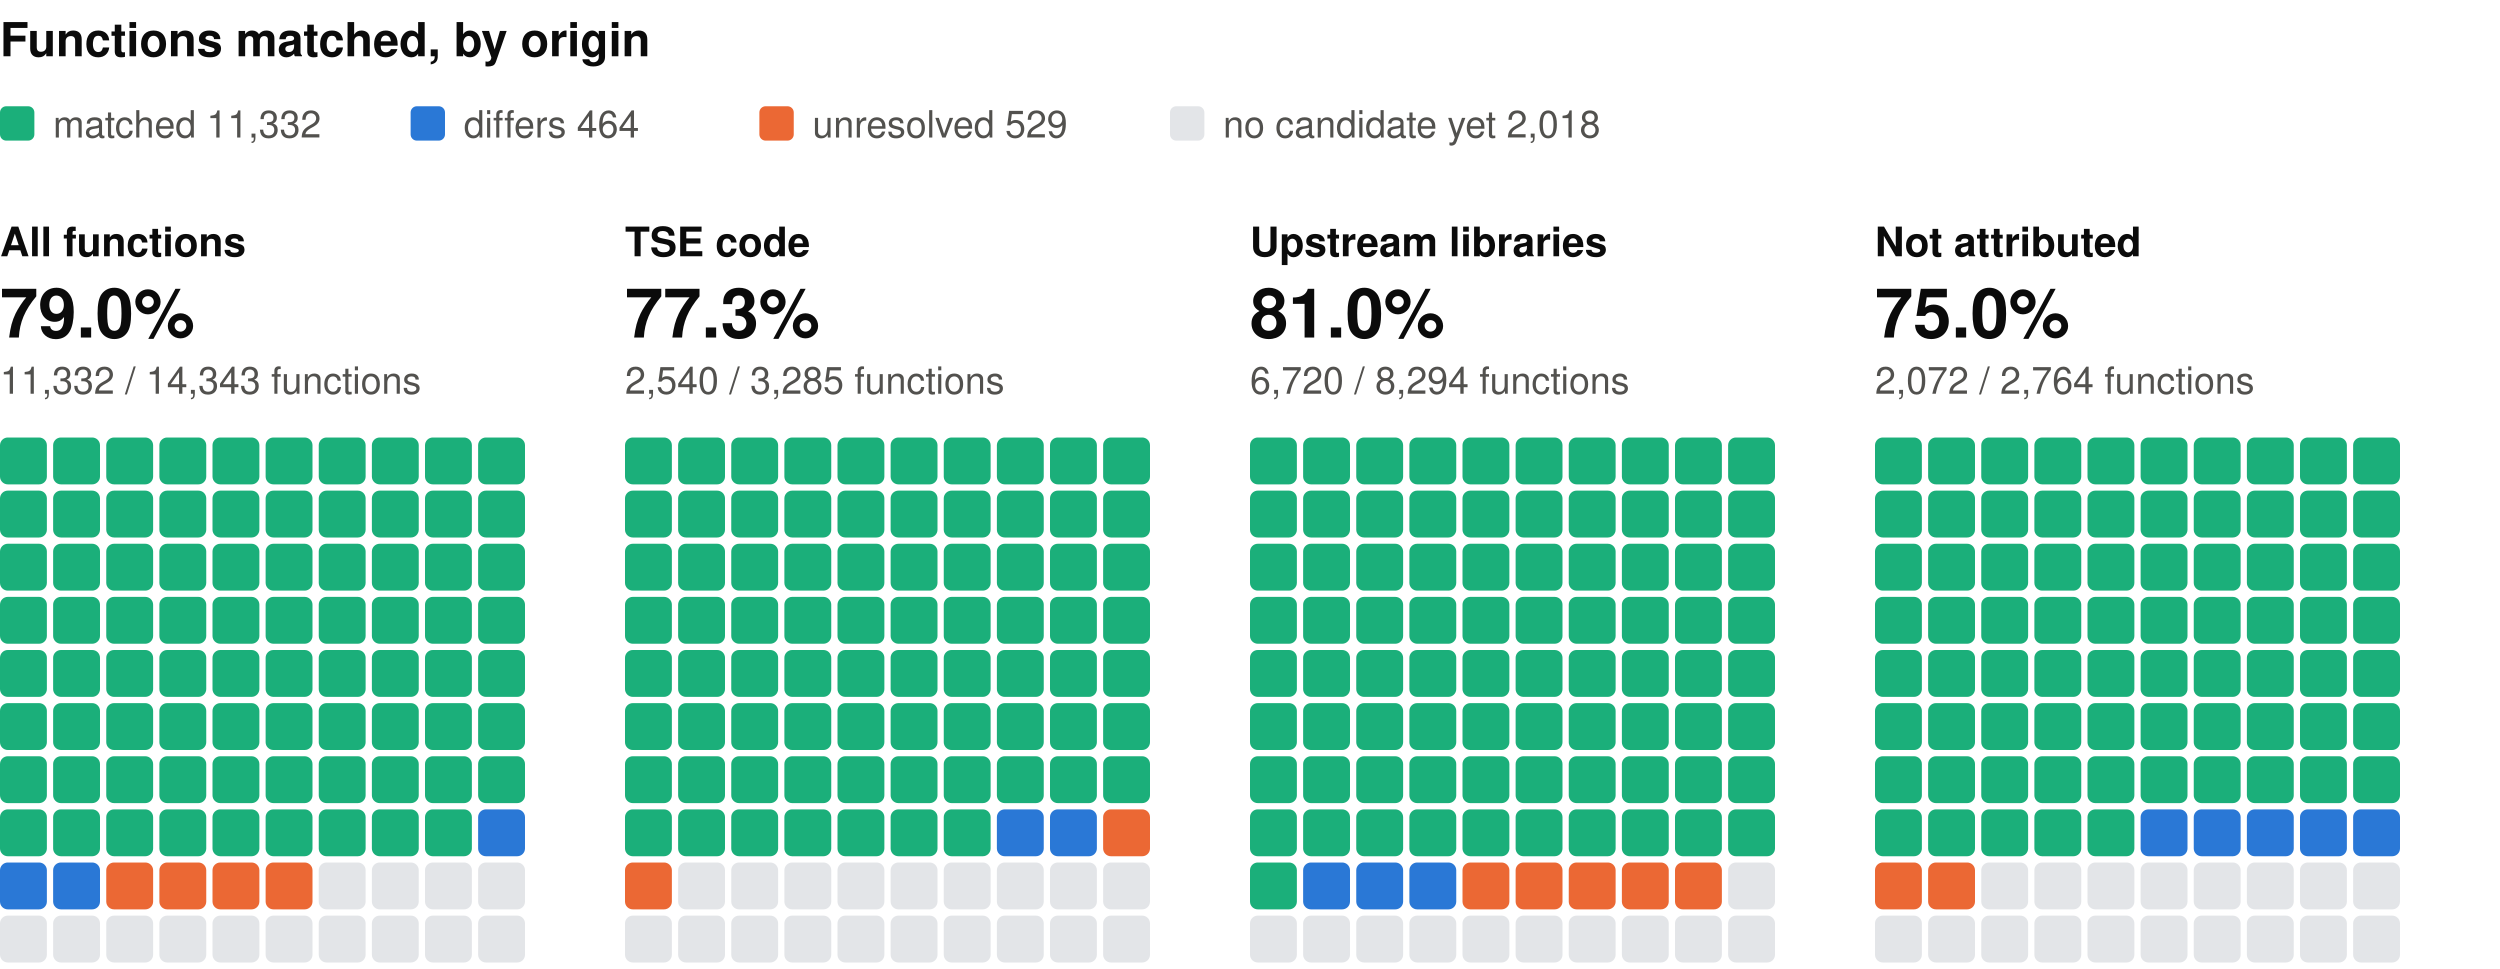
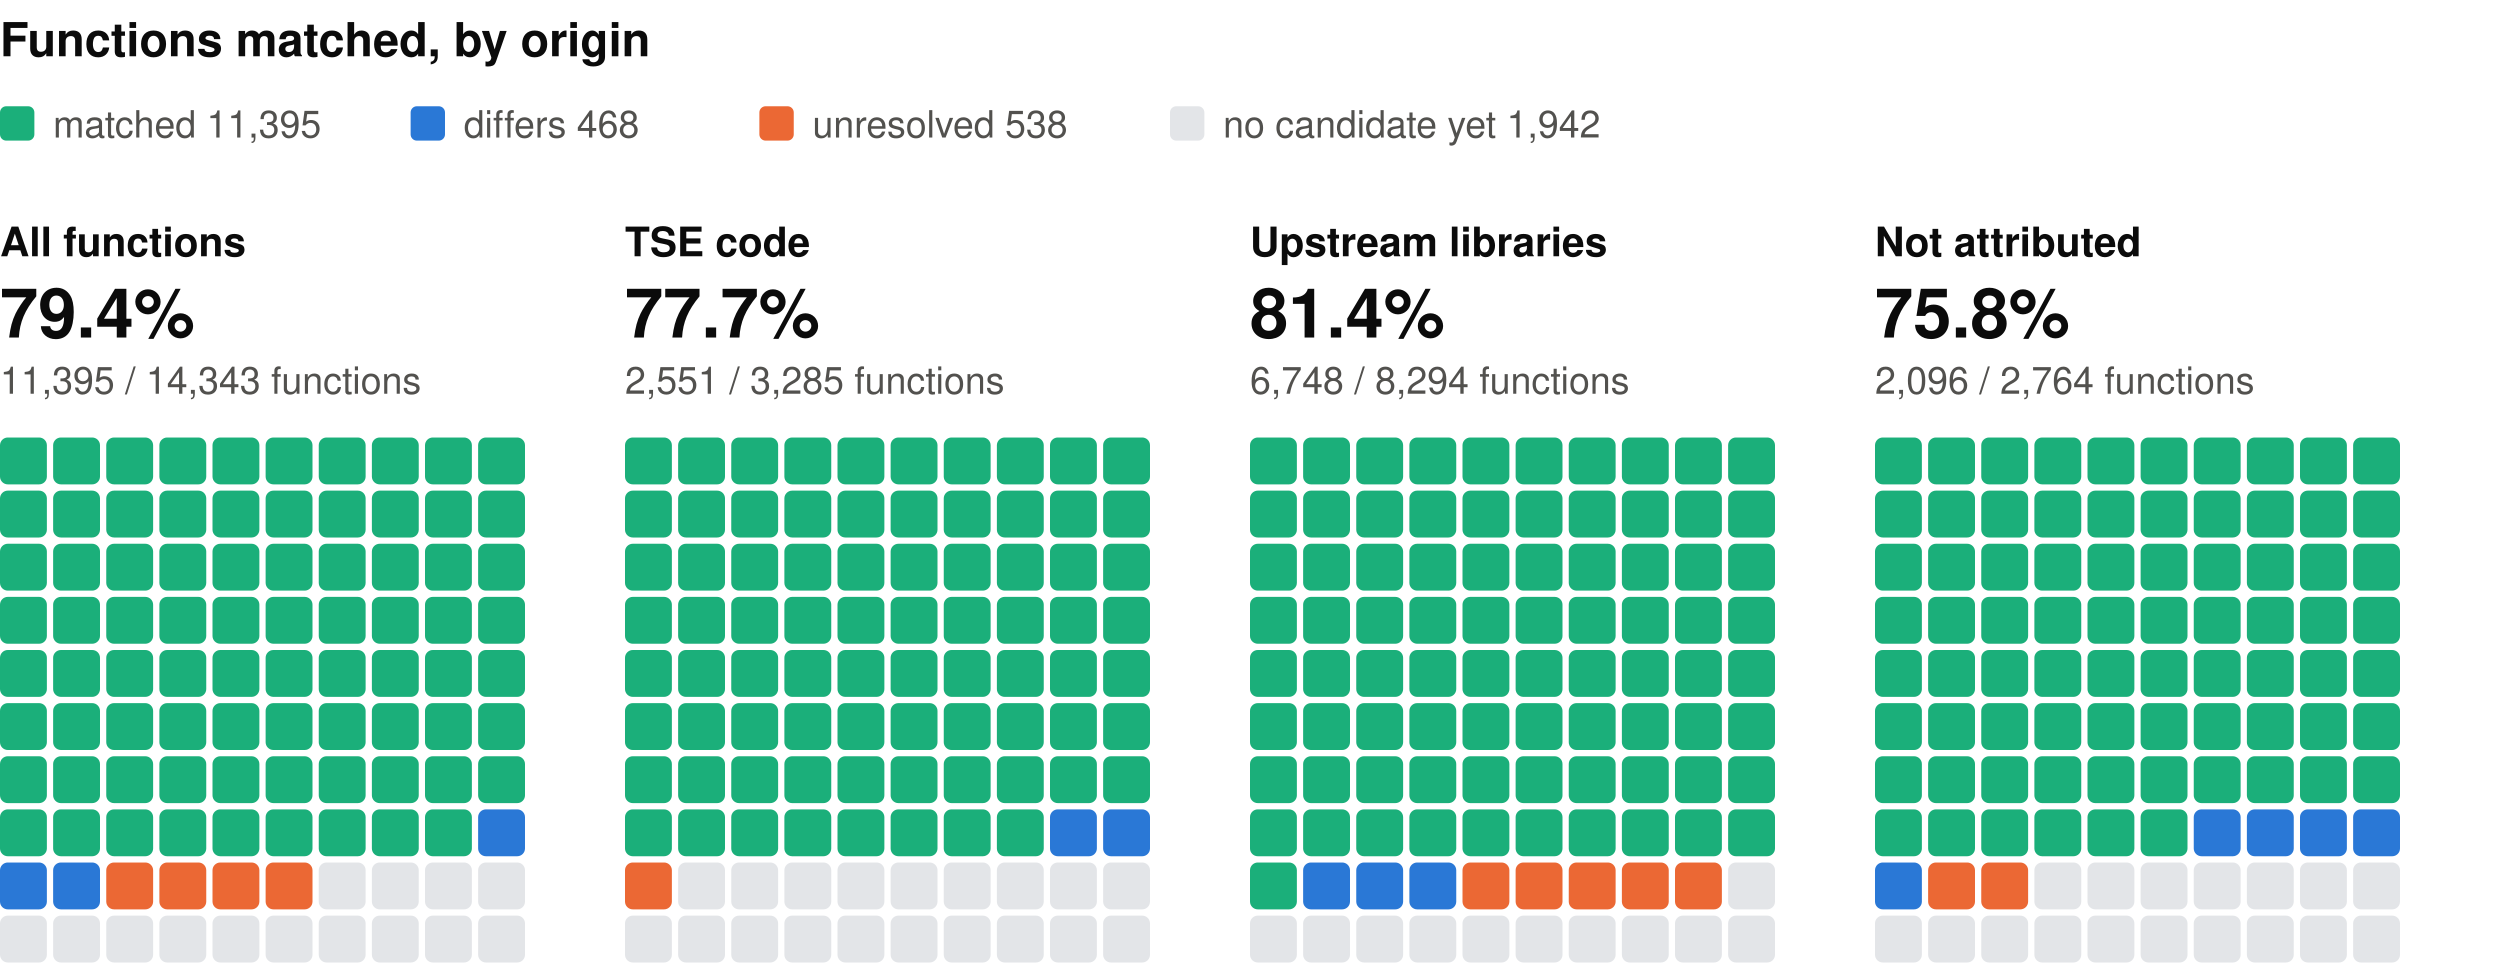
<svg xmlns="http://www.w3.org/2000/svg" width="800" height="310" viewBox="0 0 800 310" role="img" aria-label="Functions matched, by origin: one square per percent, coloured by verdict" font-family="system-ui, -apple-system, 'Segoe UI', Helvetica, Arial, sans-serif">
  <text x="0" y="18" font-size="15" fill="#0b0b0b" font-weight="600">Functions matched, by origin</text>
  <rect x="0" y="34" width="11" height="11" rx="2" fill="#1baf7a" />
-   <text x="17" y="44" font-size="12" fill="#52514e">matched 11,332</text>
+   <text x="17" y="44" font-size="12" fill="#52514e">matched 11,395</text>
  <rect x="131.4" y="34" width="11" height="11" rx="2" fill="#2a78d6" />
-   <text x="148.4" y="44" font-size="12" fill="#52514e">differs 464</text>
+   <text x="148.4" y="44" font-size="12" fill="#52514e">differs 468</text>
  <rect x="243" y="34" width="11" height="11" rx="2" fill="#eb6834" />
-   <text x="260" y="44" font-size="12" fill="#52514e">unresolved 529</text>
+   <text x="260" y="44" font-size="12" fill="#52514e">unresolved 538</text>
  <rect x="374.4" y="34" width="11" height="11" rx="2" fill="#e3e5e8" />
-   <text x="391.4" y="44" font-size="12" fill="#52514e">no candidate yet 2,018</text>
+   <text x="391.4" y="44" font-size="12" fill="#52514e">no candidate yet 1,942</text>
  <text x="0" y="82" font-size="13" fill="#0b0b0b" font-weight="600">All functions</text>
-   <text x="0" y="108" font-size="22" fill="#0b0b0b" font-weight="600">79.0%</text>
-   <text x="0" y="126" font-size="12" fill="#52514e">11,332 / 14,343 functions</text>
+   <text x="0" y="108" font-size="22" fill="#0b0b0b" font-weight="600">79.4%</text>
+   <text x="0" y="126" font-size="12" fill="#52514e">11,395 / 14,343 functions</text>
  <rect x="0" y="140" width="15" height="15" rx="2.5" fill="#1baf7a" />
  <rect x="17" y="140" width="15" height="15" rx="2.5" fill="#1baf7a" />
  <rect x="34" y="140" width="15" height="15" rx="2.5" fill="#1baf7a" />
  <rect x="51" y="140" width="15" height="15" rx="2.5" fill="#1baf7a" />
  <rect x="68" y="140" width="15" height="15" rx="2.5" fill="#1baf7a" />
  <rect x="85" y="140" width="15" height="15" rx="2.5" fill="#1baf7a" />
  <rect x="102" y="140" width="15" height="15" rx="2.5" fill="#1baf7a" />
  <rect x="119" y="140" width="15" height="15" rx="2.5" fill="#1baf7a" />
  <rect x="136" y="140" width="15" height="15" rx="2.5" fill="#1baf7a" />
  <rect x="153" y="140" width="15" height="15" rx="2.5" fill="#1baf7a" />
  <rect x="0" y="157" width="15" height="15" rx="2.5" fill="#1baf7a" />
  <rect x="17" y="157" width="15" height="15" rx="2.5" fill="#1baf7a" />
  <rect x="34" y="157" width="15" height="15" rx="2.5" fill="#1baf7a" />
  <rect x="51" y="157" width="15" height="15" rx="2.5" fill="#1baf7a" />
  <rect x="68" y="157" width="15" height="15" rx="2.5" fill="#1baf7a" />
  <rect x="85" y="157" width="15" height="15" rx="2.5" fill="#1baf7a" />
  <rect x="102" y="157" width="15" height="15" rx="2.5" fill="#1baf7a" />
  <rect x="119" y="157" width="15" height="15" rx="2.5" fill="#1baf7a" />
  <rect x="136" y="157" width="15" height="15" rx="2.5" fill="#1baf7a" />
  <rect x="153" y="157" width="15" height="15" rx="2.5" fill="#1baf7a" />
  <rect x="0" y="174" width="15" height="15" rx="2.5" fill="#1baf7a" />
  <rect x="17" y="174" width="15" height="15" rx="2.5" fill="#1baf7a" />
  <rect x="34" y="174" width="15" height="15" rx="2.5" fill="#1baf7a" />
  <rect x="51" y="174" width="15" height="15" rx="2.5" fill="#1baf7a" />
  <rect x="68" y="174" width="15" height="15" rx="2.5" fill="#1baf7a" />
  <rect x="85" y="174" width="15" height="15" rx="2.5" fill="#1baf7a" />
  <rect x="102" y="174" width="15" height="15" rx="2.5" fill="#1baf7a" />
  <rect x="119" y="174" width="15" height="15" rx="2.5" fill="#1baf7a" />
  <rect x="136" y="174" width="15" height="15" rx="2.5" fill="#1baf7a" />
  <rect x="153" y="174" width="15" height="15" rx="2.5" fill="#1baf7a" />
  <rect x="0" y="191" width="15" height="15" rx="2.5" fill="#1baf7a" />
  <rect x="17" y="191" width="15" height="15" rx="2.5" fill="#1baf7a" />
  <rect x="34" y="191" width="15" height="15" rx="2.5" fill="#1baf7a" />
  <rect x="51" y="191" width="15" height="15" rx="2.5" fill="#1baf7a" />
  <rect x="68" y="191" width="15" height="15" rx="2.5" fill="#1baf7a" />
  <rect x="85" y="191" width="15" height="15" rx="2.5" fill="#1baf7a" />
  <rect x="102" y="191" width="15" height="15" rx="2.5" fill="#1baf7a" />
  <rect x="119" y="191" width="15" height="15" rx="2.5" fill="#1baf7a" />
  <rect x="136" y="191" width="15" height="15" rx="2.5" fill="#1baf7a" />
  <rect x="153" y="191" width="15" height="15" rx="2.5" fill="#1baf7a" />
  <rect x="0" y="208" width="15" height="15" rx="2.5" fill="#1baf7a" />
  <rect x="17" y="208" width="15" height="15" rx="2.5" fill="#1baf7a" />
  <rect x="34" y="208" width="15" height="15" rx="2.5" fill="#1baf7a" />
  <rect x="51" y="208" width="15" height="15" rx="2.5" fill="#1baf7a" />
  <rect x="68" y="208" width="15" height="15" rx="2.5" fill="#1baf7a" />
  <rect x="85" y="208" width="15" height="15" rx="2.5" fill="#1baf7a" />
  <rect x="102" y="208" width="15" height="15" rx="2.5" fill="#1baf7a" />
  <rect x="119" y="208" width="15" height="15" rx="2.5" fill="#1baf7a" />
  <rect x="136" y="208" width="15" height="15" rx="2.5" fill="#1baf7a" />
  <rect x="153" y="208" width="15" height="15" rx="2.5" fill="#1baf7a" />
  <rect x="0" y="225" width="15" height="15" rx="2.5" fill="#1baf7a" />
  <rect x="17" y="225" width="15" height="15" rx="2.5" fill="#1baf7a" />
  <rect x="34" y="225" width="15" height="15" rx="2.5" fill="#1baf7a" />
  <rect x="51" y="225" width="15" height="15" rx="2.5" fill="#1baf7a" />
  <rect x="68" y="225" width="15" height="15" rx="2.5" fill="#1baf7a" />
  <rect x="85" y="225" width="15" height="15" rx="2.5" fill="#1baf7a" />
  <rect x="102" y="225" width="15" height="15" rx="2.5" fill="#1baf7a" />
  <rect x="119" y="225" width="15" height="15" rx="2.5" fill="#1baf7a" />
  <rect x="136" y="225" width="15" height="15" rx="2.5" fill="#1baf7a" />
  <rect x="153" y="225" width="15" height="15" rx="2.5" fill="#1baf7a" />
  <rect x="0" y="242" width="15" height="15" rx="2.5" fill="#1baf7a" />
  <rect x="17" y="242" width="15" height="15" rx="2.5" fill="#1baf7a" />
  <rect x="34" y="242" width="15" height="15" rx="2.5" fill="#1baf7a" />
  <rect x="51" y="242" width="15" height="15" rx="2.5" fill="#1baf7a" />
  <rect x="68" y="242" width="15" height="15" rx="2.5" fill="#1baf7a" />
  <rect x="85" y="242" width="15" height="15" rx="2.5" fill="#1baf7a" />
  <rect x="102" y="242" width="15" height="15" rx="2.5" fill="#1baf7a" />
  <rect x="119" y="242" width="15" height="15" rx="2.5" fill="#1baf7a" />
  <rect x="136" y="242" width="15" height="15" rx="2.5" fill="#1baf7a" />
  <rect x="153" y="242" width="15" height="15" rx="2.5" fill="#1baf7a" />
  <rect x="0" y="259" width="15" height="15" rx="2.5" fill="#1baf7a" />
  <rect x="17" y="259" width="15" height="15" rx="2.5" fill="#1baf7a" />
  <rect x="34" y="259" width="15" height="15" rx="2.5" fill="#1baf7a" />
  <rect x="51" y="259" width="15" height="15" rx="2.5" fill="#1baf7a" />
  <rect x="68" y="259" width="15" height="15" rx="2.5" fill="#1baf7a" />
  <rect x="85" y="259" width="15" height="15" rx="2.5" fill="#1baf7a" />
  <rect x="102" y="259" width="15" height="15" rx="2.5" fill="#1baf7a" />
  <rect x="119" y="259" width="15" height="15" rx="2.5" fill="#1baf7a" />
  <rect x="136" y="259" width="15" height="15" rx="2.5" fill="#1baf7a" />
  <rect x="153" y="259" width="15" height="15" rx="2.5" fill="#2a78d6" />
  <rect x="0" y="276" width="15" height="15" rx="2.5" fill="#2a78d6" />
  <rect x="17" y="276" width="15" height="15" rx="2.5" fill="#2a78d6" />
  <rect x="34" y="276" width="15" height="15" rx="2.5" fill="#eb6834" />
  <rect x="51" y="276" width="15" height="15" rx="2.5" fill="#eb6834" />
  <rect x="68" y="276" width="15" height="15" rx="2.5" fill="#eb6834" />
  <rect x="85" y="276" width="15" height="15" rx="2.5" fill="#eb6834" />
  <rect x="102" y="276" width="15" height="15" rx="2.5" fill="#e3e5e8" />
  <rect x="119" y="276" width="15" height="15" rx="2.5" fill="#e3e5e8" />
  <rect x="136" y="276" width="15" height="15" rx="2.5" fill="#e3e5e8" />
  <rect x="153" y="276" width="15" height="15" rx="2.5" fill="#e3e5e8" />
  <rect x="0" y="293" width="15" height="15" rx="2.5" fill="#e3e5e8" />
  <rect x="17" y="293" width="15" height="15" rx="2.5" fill="#e3e5e8" />
  <rect x="34" y="293" width="15" height="15" rx="2.5" fill="#e3e5e8" />
  <rect x="51" y="293" width="15" height="15" rx="2.5" fill="#e3e5e8" />
  <rect x="68" y="293" width="15" height="15" rx="2.5" fill="#e3e5e8" />
  <rect x="85" y="293" width="15" height="15" rx="2.5" fill="#e3e5e8" />
  <rect x="102" y="293" width="15" height="15" rx="2.5" fill="#e3e5e8" />
  <rect x="119" y="293" width="15" height="15" rx="2.5" fill="#e3e5e8" />
  <rect x="136" y="293" width="15" height="15" rx="2.5" fill="#e3e5e8" />
  <rect x="153" y="293" width="15" height="15" rx="2.5" fill="#e3e5e8" />
  <text x="200" y="82" font-size="13" fill="#0b0b0b" font-weight="600">TSE code</text>
-   <text x="200" y="108" font-size="22" fill="#0b0b0b" font-weight="600">77.3%</text>
-   <text x="200" y="126" font-size="12" fill="#52514e">2,540 / 3,285 functions</text>
+   <text x="200" y="108" font-size="22" fill="#0b0b0b" font-weight="600">77.7%</text>
+   <text x="200" y="126" font-size="12" fill="#52514e">2,551 / 3,285 functions</text>
  <rect x="200" y="140" width="15" height="15" rx="2.5" fill="#1baf7a" />
  <rect x="217" y="140" width="15" height="15" rx="2.5" fill="#1baf7a" />
  <rect x="234" y="140" width="15" height="15" rx="2.5" fill="#1baf7a" />
  <rect x="251" y="140" width="15" height="15" rx="2.5" fill="#1baf7a" />
  <rect x="268" y="140" width="15" height="15" rx="2.5" fill="#1baf7a" />
  <rect x="285" y="140" width="15" height="15" rx="2.5" fill="#1baf7a" />
  <rect x="302" y="140" width="15" height="15" rx="2.5" fill="#1baf7a" />
  <rect x="319" y="140" width="15" height="15" rx="2.5" fill="#1baf7a" />
  <rect x="336" y="140" width="15" height="15" rx="2.5" fill="#1baf7a" />
  <rect x="353" y="140" width="15" height="15" rx="2.5" fill="#1baf7a" />
  <rect x="200" y="157" width="15" height="15" rx="2.5" fill="#1baf7a" />
  <rect x="217" y="157" width="15" height="15" rx="2.5" fill="#1baf7a" />
  <rect x="234" y="157" width="15" height="15" rx="2.5" fill="#1baf7a" />
  <rect x="251" y="157" width="15" height="15" rx="2.5" fill="#1baf7a" />
  <rect x="268" y="157" width="15" height="15" rx="2.5" fill="#1baf7a" />
  <rect x="285" y="157" width="15" height="15" rx="2.5" fill="#1baf7a" />
  <rect x="302" y="157" width="15" height="15" rx="2.5" fill="#1baf7a" />
  <rect x="319" y="157" width="15" height="15" rx="2.5" fill="#1baf7a" />
  <rect x="336" y="157" width="15" height="15" rx="2.5" fill="#1baf7a" />
  <rect x="353" y="157" width="15" height="15" rx="2.5" fill="#1baf7a" />
  <rect x="200" y="174" width="15" height="15" rx="2.5" fill="#1baf7a" />
  <rect x="217" y="174" width="15" height="15" rx="2.5" fill="#1baf7a" />
  <rect x="234" y="174" width="15" height="15" rx="2.5" fill="#1baf7a" />
  <rect x="251" y="174" width="15" height="15" rx="2.5" fill="#1baf7a" />
  <rect x="268" y="174" width="15" height="15" rx="2.5" fill="#1baf7a" />
  <rect x="285" y="174" width="15" height="15" rx="2.5" fill="#1baf7a" />
  <rect x="302" y="174" width="15" height="15" rx="2.5" fill="#1baf7a" />
  <rect x="319" y="174" width="15" height="15" rx="2.5" fill="#1baf7a" />
  <rect x="336" y="174" width="15" height="15" rx="2.5" fill="#1baf7a" />
  <rect x="353" y="174" width="15" height="15" rx="2.5" fill="#1baf7a" />
  <rect x="200" y="191" width="15" height="15" rx="2.5" fill="#1baf7a" />
  <rect x="217" y="191" width="15" height="15" rx="2.5" fill="#1baf7a" />
  <rect x="234" y="191" width="15" height="15" rx="2.5" fill="#1baf7a" />
  <rect x="251" y="191" width="15" height="15" rx="2.5" fill="#1baf7a" />
  <rect x="268" y="191" width="15" height="15" rx="2.5" fill="#1baf7a" />
  <rect x="285" y="191" width="15" height="15" rx="2.5" fill="#1baf7a" />
  <rect x="302" y="191" width="15" height="15" rx="2.5" fill="#1baf7a" />
  <rect x="319" y="191" width="15" height="15" rx="2.5" fill="#1baf7a" />
  <rect x="336" y="191" width="15" height="15" rx="2.5" fill="#1baf7a" />
  <rect x="353" y="191" width="15" height="15" rx="2.5" fill="#1baf7a" />
  <rect x="200" y="208" width="15" height="15" rx="2.5" fill="#1baf7a" />
  <rect x="217" y="208" width="15" height="15" rx="2.5" fill="#1baf7a" />
  <rect x="234" y="208" width="15" height="15" rx="2.5" fill="#1baf7a" />
  <rect x="251" y="208" width="15" height="15" rx="2.5" fill="#1baf7a" />
  <rect x="268" y="208" width="15" height="15" rx="2.5" fill="#1baf7a" />
  <rect x="285" y="208" width="15" height="15" rx="2.5" fill="#1baf7a" />
  <rect x="302" y="208" width="15" height="15" rx="2.5" fill="#1baf7a" />
  <rect x="319" y="208" width="15" height="15" rx="2.5" fill="#1baf7a" />
  <rect x="336" y="208" width="15" height="15" rx="2.5" fill="#1baf7a" />
  <rect x="353" y="208" width="15" height="15" rx="2.5" fill="#1baf7a" />
  <rect x="200" y="225" width="15" height="15" rx="2.5" fill="#1baf7a" />
  <rect x="217" y="225" width="15" height="15" rx="2.5" fill="#1baf7a" />
  <rect x="234" y="225" width="15" height="15" rx="2.5" fill="#1baf7a" />
  <rect x="251" y="225" width="15" height="15" rx="2.5" fill="#1baf7a" />
  <rect x="268" y="225" width="15" height="15" rx="2.5" fill="#1baf7a" />
  <rect x="285" y="225" width="15" height="15" rx="2.5" fill="#1baf7a" />
  <rect x="302" y="225" width="15" height="15" rx="2.5" fill="#1baf7a" />
  <rect x="319" y="225" width="15" height="15" rx="2.5" fill="#1baf7a" />
  <rect x="336" y="225" width="15" height="15" rx="2.5" fill="#1baf7a" />
  <rect x="353" y="225" width="15" height="15" rx="2.5" fill="#1baf7a" />
  <rect x="200" y="242" width="15" height="15" rx="2.5" fill="#1baf7a" />
  <rect x="217" y="242" width="15" height="15" rx="2.5" fill="#1baf7a" />
  <rect x="234" y="242" width="15" height="15" rx="2.5" fill="#1baf7a" />
  <rect x="251" y="242" width="15" height="15" rx="2.5" fill="#1baf7a" />
  <rect x="268" y="242" width="15" height="15" rx="2.5" fill="#1baf7a" />
  <rect x="285" y="242" width="15" height="15" rx="2.5" fill="#1baf7a" />
  <rect x="302" y="242" width="15" height="15" rx="2.5" fill="#1baf7a" />
  <rect x="319" y="242" width="15" height="15" rx="2.5" fill="#1baf7a" />
  <rect x="336" y="242" width="15" height="15" rx="2.5" fill="#1baf7a" />
  <rect x="353" y="242" width="15" height="15" rx="2.5" fill="#1baf7a" />
  <rect x="200" y="259" width="15" height="15" rx="2.5" fill="#1baf7a" />
  <rect x="217" y="259" width="15" height="15" rx="2.5" fill="#1baf7a" />
  <rect x="234" y="259" width="15" height="15" rx="2.5" fill="#1baf7a" />
  <rect x="251" y="259" width="15" height="15" rx="2.5" fill="#1baf7a" />
  <rect x="268" y="259" width="15" height="15" rx="2.5" fill="#1baf7a" />
  <rect x="285" y="259" width="15" height="15" rx="2.5" fill="#1baf7a" />
  <rect x="302" y="259" width="15" height="15" rx="2.5" fill="#1baf7a" />
-   <rect x="319" y="259" width="15" height="15" rx="2.5" fill="#2a78d6" />
+   <rect x="319" y="259" width="15" height="15" rx="2.5" fill="#1baf7a" />
  <rect x="336" y="259" width="15" height="15" rx="2.5" fill="#2a78d6" />
-   <rect x="353" y="259" width="15" height="15" rx="2.5" fill="#eb6834" />
+   <rect x="353" y="259" width="15" height="15" rx="2.5" fill="#2a78d6" />
  <rect x="200" y="276" width="15" height="15" rx="2.5" fill="#eb6834" />
  <rect x="217" y="276" width="15" height="15" rx="2.5" fill="#e3e5e8" />
  <rect x="234" y="276" width="15" height="15" rx="2.5" fill="#e3e5e8" />
  <rect x="251" y="276" width="15" height="15" rx="2.5" fill="#e3e5e8" />
  <rect x="268" y="276" width="15" height="15" rx="2.5" fill="#e3e5e8" />
  <rect x="285" y="276" width="15" height="15" rx="2.5" fill="#e3e5e8" />
  <rect x="302" y="276" width="15" height="15" rx="2.5" fill="#e3e5e8" />
  <rect x="319" y="276" width="15" height="15" rx="2.5" fill="#e3e5e8" />
  <rect x="336" y="276" width="15" height="15" rx="2.5" fill="#e3e5e8" />
  <rect x="353" y="276" width="15" height="15" rx="2.5" fill="#e3e5e8" />
  <rect x="200" y="293" width="15" height="15" rx="2.5" fill="#e3e5e8" />
  <rect x="217" y="293" width="15" height="15" rx="2.5" fill="#e3e5e8" />
  <rect x="234" y="293" width="15" height="15" rx="2.5" fill="#e3e5e8" />
  <rect x="251" y="293" width="15" height="15" rx="2.5" fill="#e3e5e8" />
  <rect x="268" y="293" width="15" height="15" rx="2.5" fill="#e3e5e8" />
  <rect x="285" y="293" width="15" height="15" rx="2.5" fill="#e3e5e8" />
  <rect x="302" y="293" width="15" height="15" rx="2.5" fill="#e3e5e8" />
  <rect x="319" y="293" width="15" height="15" rx="2.5" fill="#e3e5e8" />
  <rect x="336" y="293" width="15" height="15" rx="2.5" fill="#e3e5e8" />
  <rect x="353" y="293" width="15" height="15" rx="2.5" fill="#e3e5e8" />
  <text x="400" y="82" font-size="13" fill="#0b0b0b" font-weight="600">Upstream libraries</text>
-   <text x="400" y="108" font-size="22" fill="#0b0b0b" font-weight="600">81.0%</text>
-   <text x="400" y="126" font-size="12" fill="#52514e">6,720 / 8,294 functions</text>
+   <text x="400" y="108" font-size="22" fill="#0b0b0b" font-weight="600">81.4%</text>
+   <text x="400" y="126" font-size="12" fill="#52514e">6,748 / 8,294 functions</text>
  <rect x="400" y="140" width="15" height="15" rx="2.5" fill="#1baf7a" />
  <rect x="417" y="140" width="15" height="15" rx="2.5" fill="#1baf7a" />
  <rect x="434" y="140" width="15" height="15" rx="2.5" fill="#1baf7a" />
  <rect x="451" y="140" width="15" height="15" rx="2.5" fill="#1baf7a" />
  <rect x="468" y="140" width="15" height="15" rx="2.5" fill="#1baf7a" />
  <rect x="485" y="140" width="15" height="15" rx="2.5" fill="#1baf7a" />
  <rect x="502" y="140" width="15" height="15" rx="2.5" fill="#1baf7a" />
  <rect x="519" y="140" width="15" height="15" rx="2.5" fill="#1baf7a" />
  <rect x="536" y="140" width="15" height="15" rx="2.5" fill="#1baf7a" />
  <rect x="553" y="140" width="15" height="15" rx="2.5" fill="#1baf7a" />
  <rect x="400" y="157" width="15" height="15" rx="2.5" fill="#1baf7a" />
  <rect x="417" y="157" width="15" height="15" rx="2.5" fill="#1baf7a" />
  <rect x="434" y="157" width="15" height="15" rx="2.5" fill="#1baf7a" />
  <rect x="451" y="157" width="15" height="15" rx="2.5" fill="#1baf7a" />
  <rect x="468" y="157" width="15" height="15" rx="2.5" fill="#1baf7a" />
  <rect x="485" y="157" width="15" height="15" rx="2.5" fill="#1baf7a" />
  <rect x="502" y="157" width="15" height="15" rx="2.5" fill="#1baf7a" />
  <rect x="519" y="157" width="15" height="15" rx="2.5" fill="#1baf7a" />
  <rect x="536" y="157" width="15" height="15" rx="2.5" fill="#1baf7a" />
  <rect x="553" y="157" width="15" height="15" rx="2.5" fill="#1baf7a" />
  <rect x="400" y="174" width="15" height="15" rx="2.5" fill="#1baf7a" />
  <rect x="417" y="174" width="15" height="15" rx="2.5" fill="#1baf7a" />
  <rect x="434" y="174" width="15" height="15" rx="2.5" fill="#1baf7a" />
  <rect x="451" y="174" width="15" height="15" rx="2.5" fill="#1baf7a" />
  <rect x="468" y="174" width="15" height="15" rx="2.5" fill="#1baf7a" />
  <rect x="485" y="174" width="15" height="15" rx="2.5" fill="#1baf7a" />
  <rect x="502" y="174" width="15" height="15" rx="2.5" fill="#1baf7a" />
  <rect x="519" y="174" width="15" height="15" rx="2.5" fill="#1baf7a" />
  <rect x="536" y="174" width="15" height="15" rx="2.5" fill="#1baf7a" />
  <rect x="553" y="174" width="15" height="15" rx="2.5" fill="#1baf7a" />
  <rect x="400" y="191" width="15" height="15" rx="2.5" fill="#1baf7a" />
  <rect x="417" y="191" width="15" height="15" rx="2.5" fill="#1baf7a" />
  <rect x="434" y="191" width="15" height="15" rx="2.5" fill="#1baf7a" />
  <rect x="451" y="191" width="15" height="15" rx="2.5" fill="#1baf7a" />
  <rect x="468" y="191" width="15" height="15" rx="2.5" fill="#1baf7a" />
  <rect x="485" y="191" width="15" height="15" rx="2.5" fill="#1baf7a" />
  <rect x="502" y="191" width="15" height="15" rx="2.5" fill="#1baf7a" />
  <rect x="519" y="191" width="15" height="15" rx="2.5" fill="#1baf7a" />
  <rect x="536" y="191" width="15" height="15" rx="2.5" fill="#1baf7a" />
  <rect x="553" y="191" width="15" height="15" rx="2.5" fill="#1baf7a" />
  <rect x="400" y="208" width="15" height="15" rx="2.5" fill="#1baf7a" />
  <rect x="417" y="208" width="15" height="15" rx="2.5" fill="#1baf7a" />
  <rect x="434" y="208" width="15" height="15" rx="2.5" fill="#1baf7a" />
  <rect x="451" y="208" width="15" height="15" rx="2.5" fill="#1baf7a" />
  <rect x="468" y="208" width="15" height="15" rx="2.5" fill="#1baf7a" />
  <rect x="485" y="208" width="15" height="15" rx="2.5" fill="#1baf7a" />
  <rect x="502" y="208" width="15" height="15" rx="2.5" fill="#1baf7a" />
  <rect x="519" y="208" width="15" height="15" rx="2.5" fill="#1baf7a" />
  <rect x="536" y="208" width="15" height="15" rx="2.5" fill="#1baf7a" />
  <rect x="553" y="208" width="15" height="15" rx="2.5" fill="#1baf7a" />
  <rect x="400" y="225" width="15" height="15" rx="2.5" fill="#1baf7a" />
  <rect x="417" y="225" width="15" height="15" rx="2.5" fill="#1baf7a" />
  <rect x="434" y="225" width="15" height="15" rx="2.5" fill="#1baf7a" />
  <rect x="451" y="225" width="15" height="15" rx="2.5" fill="#1baf7a" />
  <rect x="468" y="225" width="15" height="15" rx="2.5" fill="#1baf7a" />
  <rect x="485" y="225" width="15" height="15" rx="2.5" fill="#1baf7a" />
  <rect x="502" y="225" width="15" height="15" rx="2.5" fill="#1baf7a" />
  <rect x="519" y="225" width="15" height="15" rx="2.5" fill="#1baf7a" />
  <rect x="536" y="225" width="15" height="15" rx="2.5" fill="#1baf7a" />
  <rect x="553" y="225" width="15" height="15" rx="2.5" fill="#1baf7a" />
  <rect x="400" y="242" width="15" height="15" rx="2.5" fill="#1baf7a" />
  <rect x="417" y="242" width="15" height="15" rx="2.5" fill="#1baf7a" />
  <rect x="434" y="242" width="15" height="15" rx="2.5" fill="#1baf7a" />
  <rect x="451" y="242" width="15" height="15" rx="2.5" fill="#1baf7a" />
  <rect x="468" y="242" width="15" height="15" rx="2.5" fill="#1baf7a" />
  <rect x="485" y="242" width="15" height="15" rx="2.5" fill="#1baf7a" />
  <rect x="502" y="242" width="15" height="15" rx="2.5" fill="#1baf7a" />
  <rect x="519" y="242" width="15" height="15" rx="2.5" fill="#1baf7a" />
  <rect x="536" y="242" width="15" height="15" rx="2.5" fill="#1baf7a" />
  <rect x="553" y="242" width="15" height="15" rx="2.5" fill="#1baf7a" />
  <rect x="400" y="259" width="15" height="15" rx="2.5" fill="#1baf7a" />
  <rect x="417" y="259" width="15" height="15" rx="2.5" fill="#1baf7a" />
  <rect x="434" y="259" width="15" height="15" rx="2.5" fill="#1baf7a" />
  <rect x="451" y="259" width="15" height="15" rx="2.5" fill="#1baf7a" />
  <rect x="468" y="259" width="15" height="15" rx="2.5" fill="#1baf7a" />
  <rect x="485" y="259" width="15" height="15" rx="2.5" fill="#1baf7a" />
  <rect x="502" y="259" width="15" height="15" rx="2.5" fill="#1baf7a" />
  <rect x="519" y="259" width="15" height="15" rx="2.5" fill="#1baf7a" />
  <rect x="536" y="259" width="15" height="15" rx="2.5" fill="#1baf7a" />
  <rect x="553" y="259" width="15" height="15" rx="2.5" fill="#1baf7a" />
  <rect x="400" y="276" width="15" height="15" rx="2.5" fill="#1baf7a" />
  <rect x="417" y="276" width="15" height="15" rx="2.5" fill="#2a78d6" />
  <rect x="434" y="276" width="15" height="15" rx="2.5" fill="#2a78d6" />
  <rect x="451" y="276" width="15" height="15" rx="2.5" fill="#2a78d6" />
  <rect x="468" y="276" width="15" height="15" rx="2.5" fill="#eb6834" />
  <rect x="485" y="276" width="15" height="15" rx="2.5" fill="#eb6834" />
  <rect x="502" y="276" width="15" height="15" rx="2.5" fill="#eb6834" />
  <rect x="519" y="276" width="15" height="15" rx="2.5" fill="#eb6834" />
  <rect x="536" y="276" width="15" height="15" rx="2.5" fill="#eb6834" />
  <rect x="553" y="276" width="15" height="15" rx="2.5" fill="#e3e5e8" />
  <rect x="400" y="293" width="15" height="15" rx="2.5" fill="#e3e5e8" />
  <rect x="417" y="293" width="15" height="15" rx="2.5" fill="#e3e5e8" />
  <rect x="434" y="293" width="15" height="15" rx="2.5" fill="#e3e5e8" />
  <rect x="451" y="293" width="15" height="15" rx="2.5" fill="#e3e5e8" />
  <rect x="468" y="293" width="15" height="15" rx="2.5" fill="#e3e5e8" />
  <rect x="485" y="293" width="15" height="15" rx="2.5" fill="#e3e5e8" />
  <rect x="502" y="293" width="15" height="15" rx="2.5" fill="#e3e5e8" />
  <rect x="519" y="293" width="15" height="15" rx="2.5" fill="#e3e5e8" />
  <rect x="536" y="293" width="15" height="15" rx="2.5" fill="#e3e5e8" />
  <rect x="553" y="293" width="15" height="15" rx="2.5" fill="#e3e5e8" />
  <text x="600" y="82" font-size="13" fill="#0b0b0b" font-weight="600">Not attributed</text>
-   <text x="600" y="108" font-size="22" fill="#0b0b0b" font-weight="600">75.0%</text>
-   <text x="600" y="126" font-size="12" fill="#52514e">2,072 / 2,764 functions</text>
+   <text x="600" y="108" font-size="22" fill="#0b0b0b" font-weight="600">75.8%</text>
+   <text x="600" y="126" font-size="12" fill="#52514e">2,096 / 2,764 functions</text>
  <rect x="600" y="140" width="15" height="15" rx="2.5" fill="#1baf7a" />
  <rect x="617" y="140" width="15" height="15" rx="2.5" fill="#1baf7a" />
  <rect x="634" y="140" width="15" height="15" rx="2.5" fill="#1baf7a" />
  <rect x="651" y="140" width="15" height="15" rx="2.5" fill="#1baf7a" />
  <rect x="668" y="140" width="15" height="15" rx="2.5" fill="#1baf7a" />
  <rect x="685" y="140" width="15" height="15" rx="2.5" fill="#1baf7a" />
  <rect x="702" y="140" width="15" height="15" rx="2.5" fill="#1baf7a" />
  <rect x="719" y="140" width="15" height="15" rx="2.5" fill="#1baf7a" />
  <rect x="736" y="140" width="15" height="15" rx="2.5" fill="#1baf7a" />
  <rect x="753" y="140" width="15" height="15" rx="2.5" fill="#1baf7a" />
  <rect x="600" y="157" width="15" height="15" rx="2.5" fill="#1baf7a" />
  <rect x="617" y="157" width="15" height="15" rx="2.5" fill="#1baf7a" />
  <rect x="634" y="157" width="15" height="15" rx="2.5" fill="#1baf7a" />
  <rect x="651" y="157" width="15" height="15" rx="2.5" fill="#1baf7a" />
  <rect x="668" y="157" width="15" height="15" rx="2.5" fill="#1baf7a" />
  <rect x="685" y="157" width="15" height="15" rx="2.5" fill="#1baf7a" />
  <rect x="702" y="157" width="15" height="15" rx="2.5" fill="#1baf7a" />
  <rect x="719" y="157" width="15" height="15" rx="2.5" fill="#1baf7a" />
  <rect x="736" y="157" width="15" height="15" rx="2.5" fill="#1baf7a" />
  <rect x="753" y="157" width="15" height="15" rx="2.5" fill="#1baf7a" />
  <rect x="600" y="174" width="15" height="15" rx="2.5" fill="#1baf7a" />
  <rect x="617" y="174" width="15" height="15" rx="2.5" fill="#1baf7a" />
  <rect x="634" y="174" width="15" height="15" rx="2.5" fill="#1baf7a" />
  <rect x="651" y="174" width="15" height="15" rx="2.5" fill="#1baf7a" />
  <rect x="668" y="174" width="15" height="15" rx="2.5" fill="#1baf7a" />
  <rect x="685" y="174" width="15" height="15" rx="2.5" fill="#1baf7a" />
  <rect x="702" y="174" width="15" height="15" rx="2.5" fill="#1baf7a" />
  <rect x="719" y="174" width="15" height="15" rx="2.5" fill="#1baf7a" />
  <rect x="736" y="174" width="15" height="15" rx="2.5" fill="#1baf7a" />
  <rect x="753" y="174" width="15" height="15" rx="2.5" fill="#1baf7a" />
  <rect x="600" y="191" width="15" height="15" rx="2.5" fill="#1baf7a" />
  <rect x="617" y="191" width="15" height="15" rx="2.5" fill="#1baf7a" />
  <rect x="634" y="191" width="15" height="15" rx="2.5" fill="#1baf7a" />
  <rect x="651" y="191" width="15" height="15" rx="2.5" fill="#1baf7a" />
  <rect x="668" y="191" width="15" height="15" rx="2.5" fill="#1baf7a" />
  <rect x="685" y="191" width="15" height="15" rx="2.5" fill="#1baf7a" />
  <rect x="702" y="191" width="15" height="15" rx="2.5" fill="#1baf7a" />
  <rect x="719" y="191" width="15" height="15" rx="2.5" fill="#1baf7a" />
  <rect x="736" y="191" width="15" height="15" rx="2.5" fill="#1baf7a" />
  <rect x="753" y="191" width="15" height="15" rx="2.5" fill="#1baf7a" />
  <rect x="600" y="208" width="15" height="15" rx="2.5" fill="#1baf7a" />
  <rect x="617" y="208" width="15" height="15" rx="2.5" fill="#1baf7a" />
  <rect x="634" y="208" width="15" height="15" rx="2.5" fill="#1baf7a" />
  <rect x="651" y="208" width="15" height="15" rx="2.5" fill="#1baf7a" />
  <rect x="668" y="208" width="15" height="15" rx="2.5" fill="#1baf7a" />
  <rect x="685" y="208" width="15" height="15" rx="2.5" fill="#1baf7a" />
  <rect x="702" y="208" width="15" height="15" rx="2.5" fill="#1baf7a" />
  <rect x="719" y="208" width="15" height="15" rx="2.5" fill="#1baf7a" />
  <rect x="736" y="208" width="15" height="15" rx="2.5" fill="#1baf7a" />
  <rect x="753" y="208" width="15" height="15" rx="2.5" fill="#1baf7a" />
  <rect x="600" y="225" width="15" height="15" rx="2.5" fill="#1baf7a" />
  <rect x="617" y="225" width="15" height="15" rx="2.5" fill="#1baf7a" />
  <rect x="634" y="225" width="15" height="15" rx="2.5" fill="#1baf7a" />
  <rect x="651" y="225" width="15" height="15" rx="2.5" fill="#1baf7a" />
  <rect x="668" y="225" width="15" height="15" rx="2.5" fill="#1baf7a" />
  <rect x="685" y="225" width="15" height="15" rx="2.5" fill="#1baf7a" />
  <rect x="702" y="225" width="15" height="15" rx="2.5" fill="#1baf7a" />
  <rect x="719" y="225" width="15" height="15" rx="2.5" fill="#1baf7a" />
  <rect x="736" y="225" width="15" height="15" rx="2.5" fill="#1baf7a" />
  <rect x="753" y="225" width="15" height="15" rx="2.5" fill="#1baf7a" />
  <rect x="600" y="242" width="15" height="15" rx="2.5" fill="#1baf7a" />
  <rect x="617" y="242" width="15" height="15" rx="2.5" fill="#1baf7a" />
  <rect x="634" y="242" width="15" height="15" rx="2.5" fill="#1baf7a" />
  <rect x="651" y="242" width="15" height="15" rx="2.5" fill="#1baf7a" />
  <rect x="668" y="242" width="15" height="15" rx="2.5" fill="#1baf7a" />
  <rect x="685" y="242" width="15" height="15" rx="2.5" fill="#1baf7a" />
  <rect x="702" y="242" width="15" height="15" rx="2.5" fill="#1baf7a" />
  <rect x="719" y="242" width="15" height="15" rx="2.5" fill="#1baf7a" />
  <rect x="736" y="242" width="15" height="15" rx="2.5" fill="#1baf7a" />
  <rect x="753" y="242" width="15" height="15" rx="2.5" fill="#1baf7a" />
  <rect x="600" y="259" width="15" height="15" rx="2.5" fill="#1baf7a" />
  <rect x="617" y="259" width="15" height="15" rx="2.5" fill="#1baf7a" />
  <rect x="634" y="259" width="15" height="15" rx="2.5" fill="#1baf7a" />
  <rect x="651" y="259" width="15" height="15" rx="2.5" fill="#1baf7a" />
  <rect x="668" y="259" width="15" height="15" rx="2.5" fill="#1baf7a" />
-   <rect x="685" y="259" width="15" height="15" rx="2.5" fill="#2a78d6" />
+   <rect x="685" y="259" width="15" height="15" rx="2.5" fill="#1baf7a" />
  <rect x="702" y="259" width="15" height="15" rx="2.5" fill="#2a78d6" />
  <rect x="719" y="259" width="15" height="15" rx="2.5" fill="#2a78d6" />
  <rect x="736" y="259" width="15" height="15" rx="2.5" fill="#2a78d6" />
  <rect x="753" y="259" width="15" height="15" rx="2.5" fill="#2a78d6" />
-   <rect x="600" y="276" width="15" height="15" rx="2.5" fill="#eb6834" />
+   <rect x="600" y="276" width="15" height="15" rx="2.5" fill="#2a78d6" />
  <rect x="617" y="276" width="15" height="15" rx="2.5" fill="#eb6834" />
-   <rect x="634" y="276" width="15" height="15" rx="2.5" fill="#e3e5e8" />
+   <rect x="634" y="276" width="15" height="15" rx="2.5" fill="#eb6834" />
  <rect x="651" y="276" width="15" height="15" rx="2.5" fill="#e3e5e8" />
  <rect x="668" y="276" width="15" height="15" rx="2.5" fill="#e3e5e8" />
  <rect x="685" y="276" width="15" height="15" rx="2.5" fill="#e3e5e8" />
  <rect x="702" y="276" width="15" height="15" rx="2.5" fill="#e3e5e8" />
  <rect x="719" y="276" width="15" height="15" rx="2.5" fill="#e3e5e8" />
  <rect x="736" y="276" width="15" height="15" rx="2.5" fill="#e3e5e8" />
  <rect x="753" y="276" width="15" height="15" rx="2.5" fill="#e3e5e8" />
  <rect x="600" y="293" width="15" height="15" rx="2.5" fill="#e3e5e8" />
  <rect x="617" y="293" width="15" height="15" rx="2.5" fill="#e3e5e8" />
  <rect x="634" y="293" width="15" height="15" rx="2.5" fill="#e3e5e8" />
  <rect x="651" y="293" width="15" height="15" rx="2.5" fill="#e3e5e8" />
  <rect x="668" y="293" width="15" height="15" rx="2.5" fill="#e3e5e8" />
  <rect x="685" y="293" width="15" height="15" rx="2.5" fill="#e3e5e8" />
  <rect x="702" y="293" width="15" height="15" rx="2.5" fill="#e3e5e8" />
  <rect x="719" y="293" width="15" height="15" rx="2.5" fill="#e3e5e8" />
  <rect x="736" y="293" width="15" height="15" rx="2.5" fill="#e3e5e8" />
  <rect x="753" y="293" width="15" height="15" rx="2.5" fill="#e3e5e8" />
</svg>
